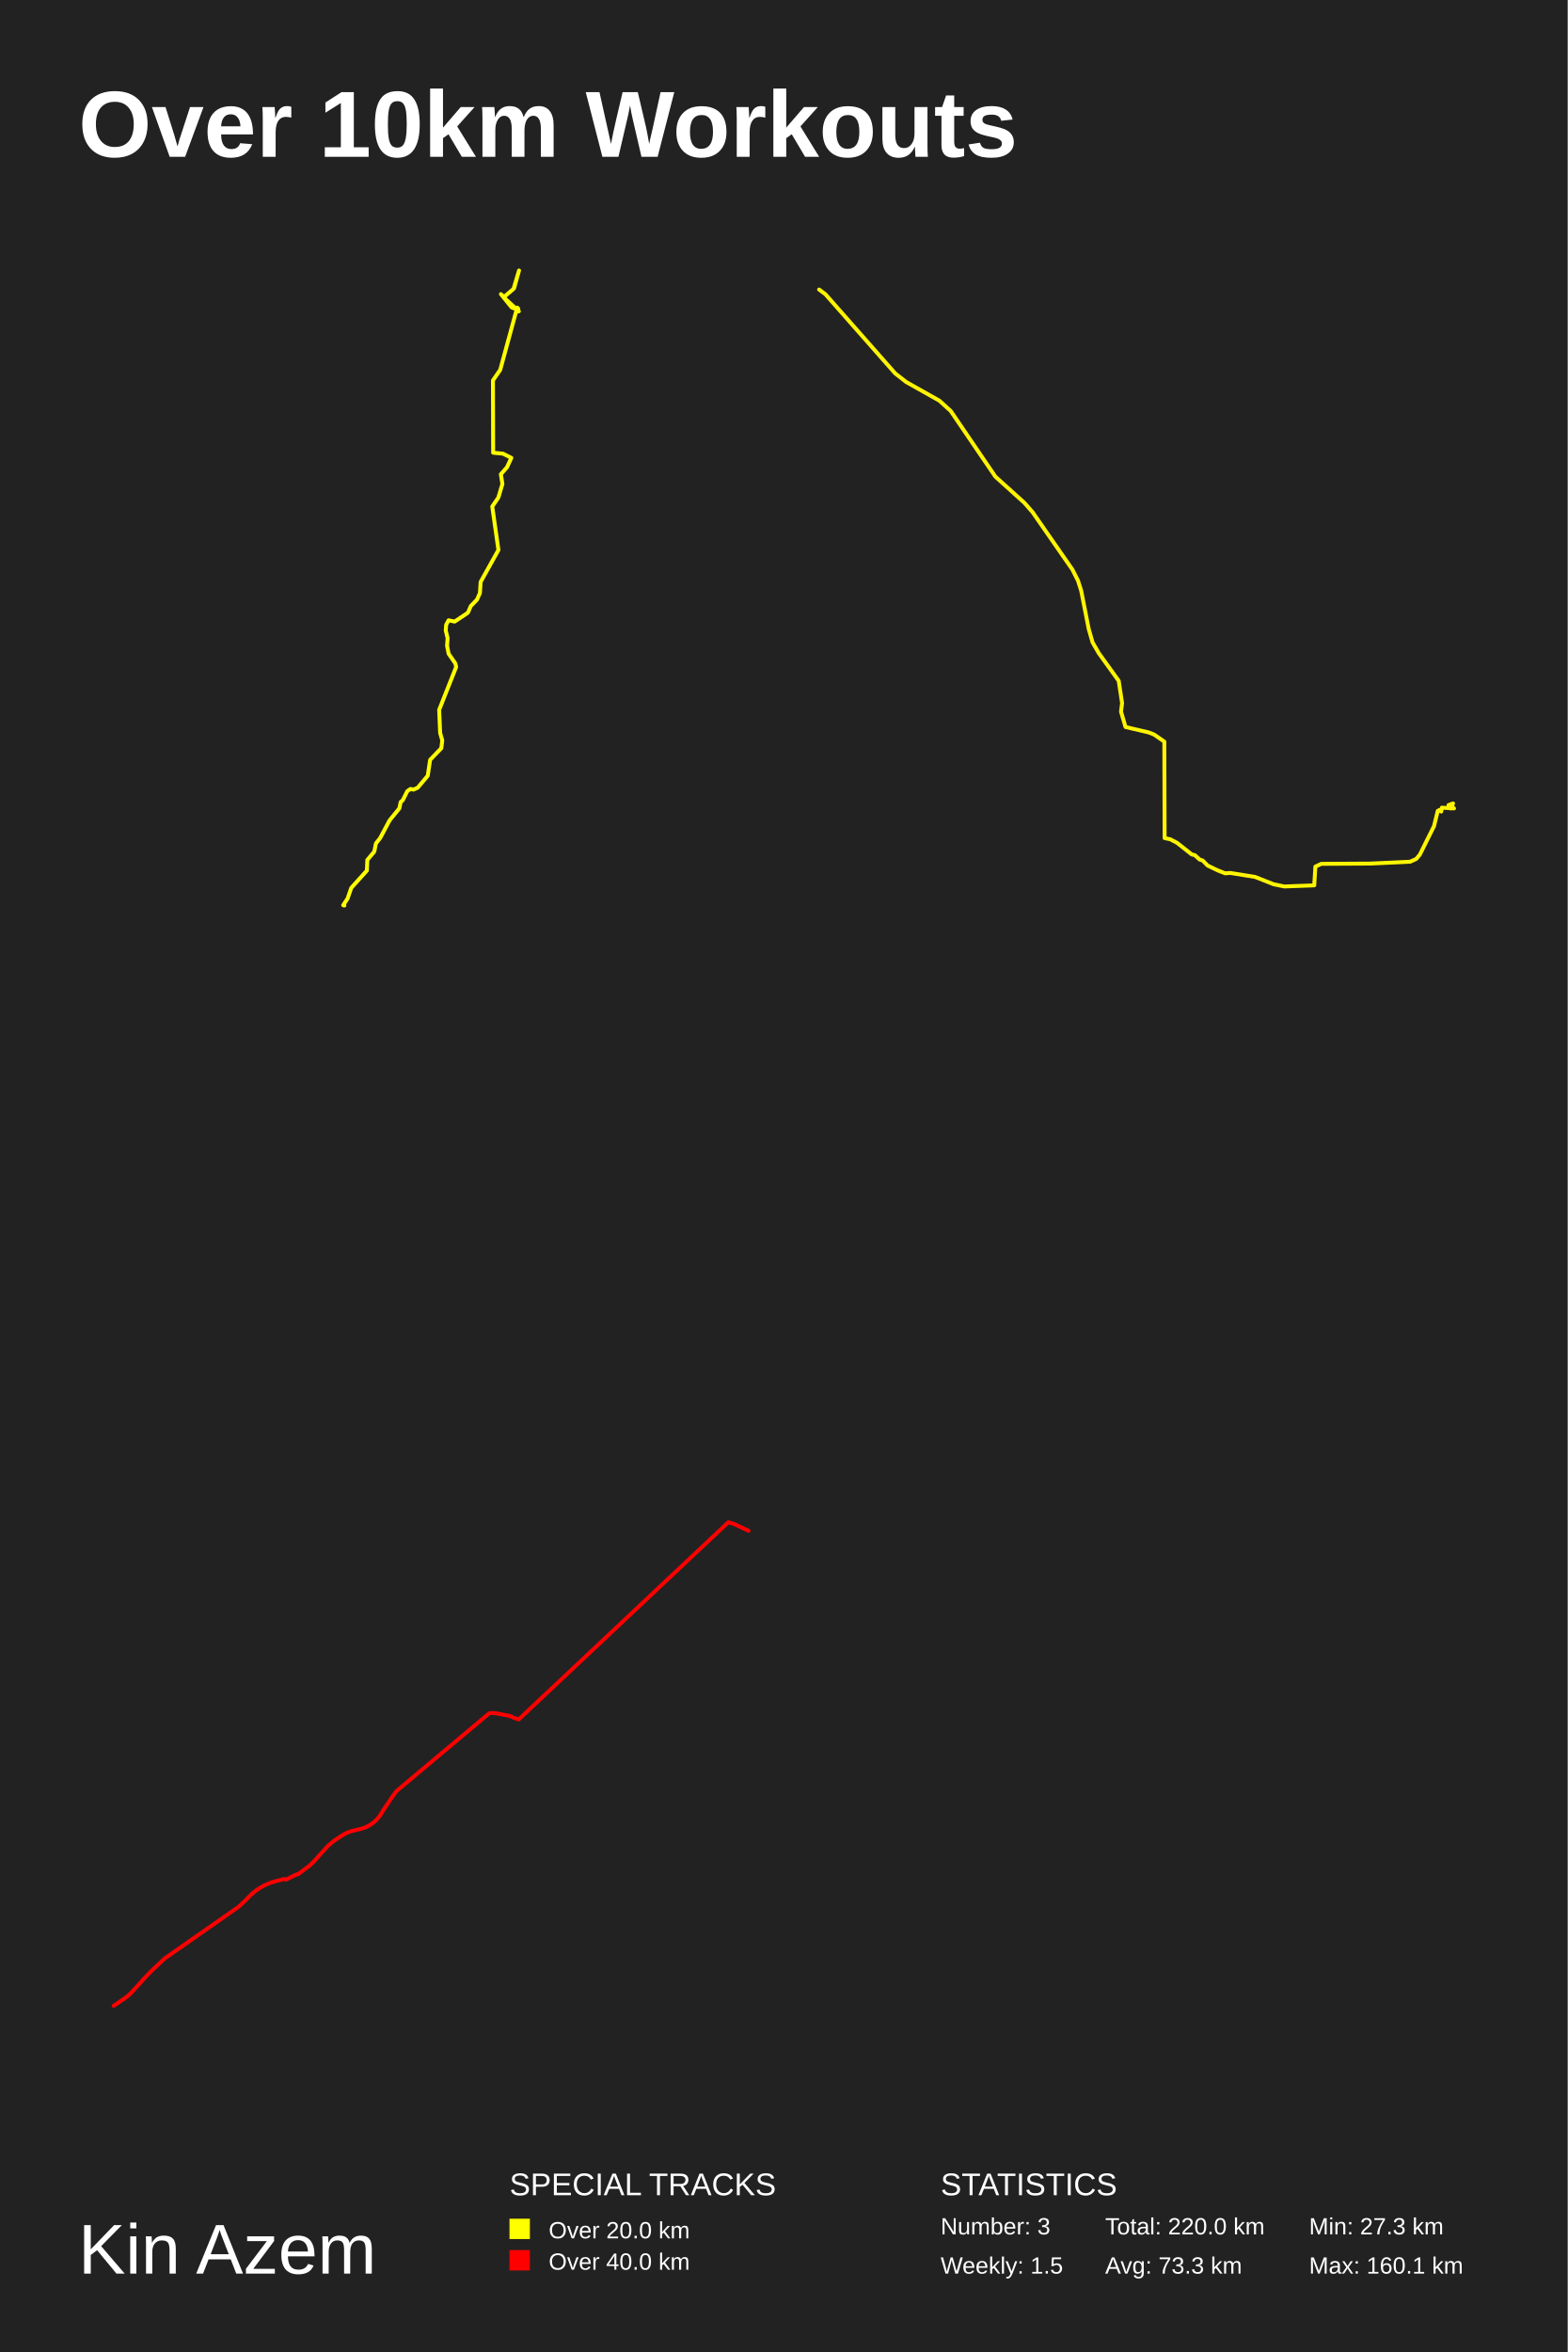
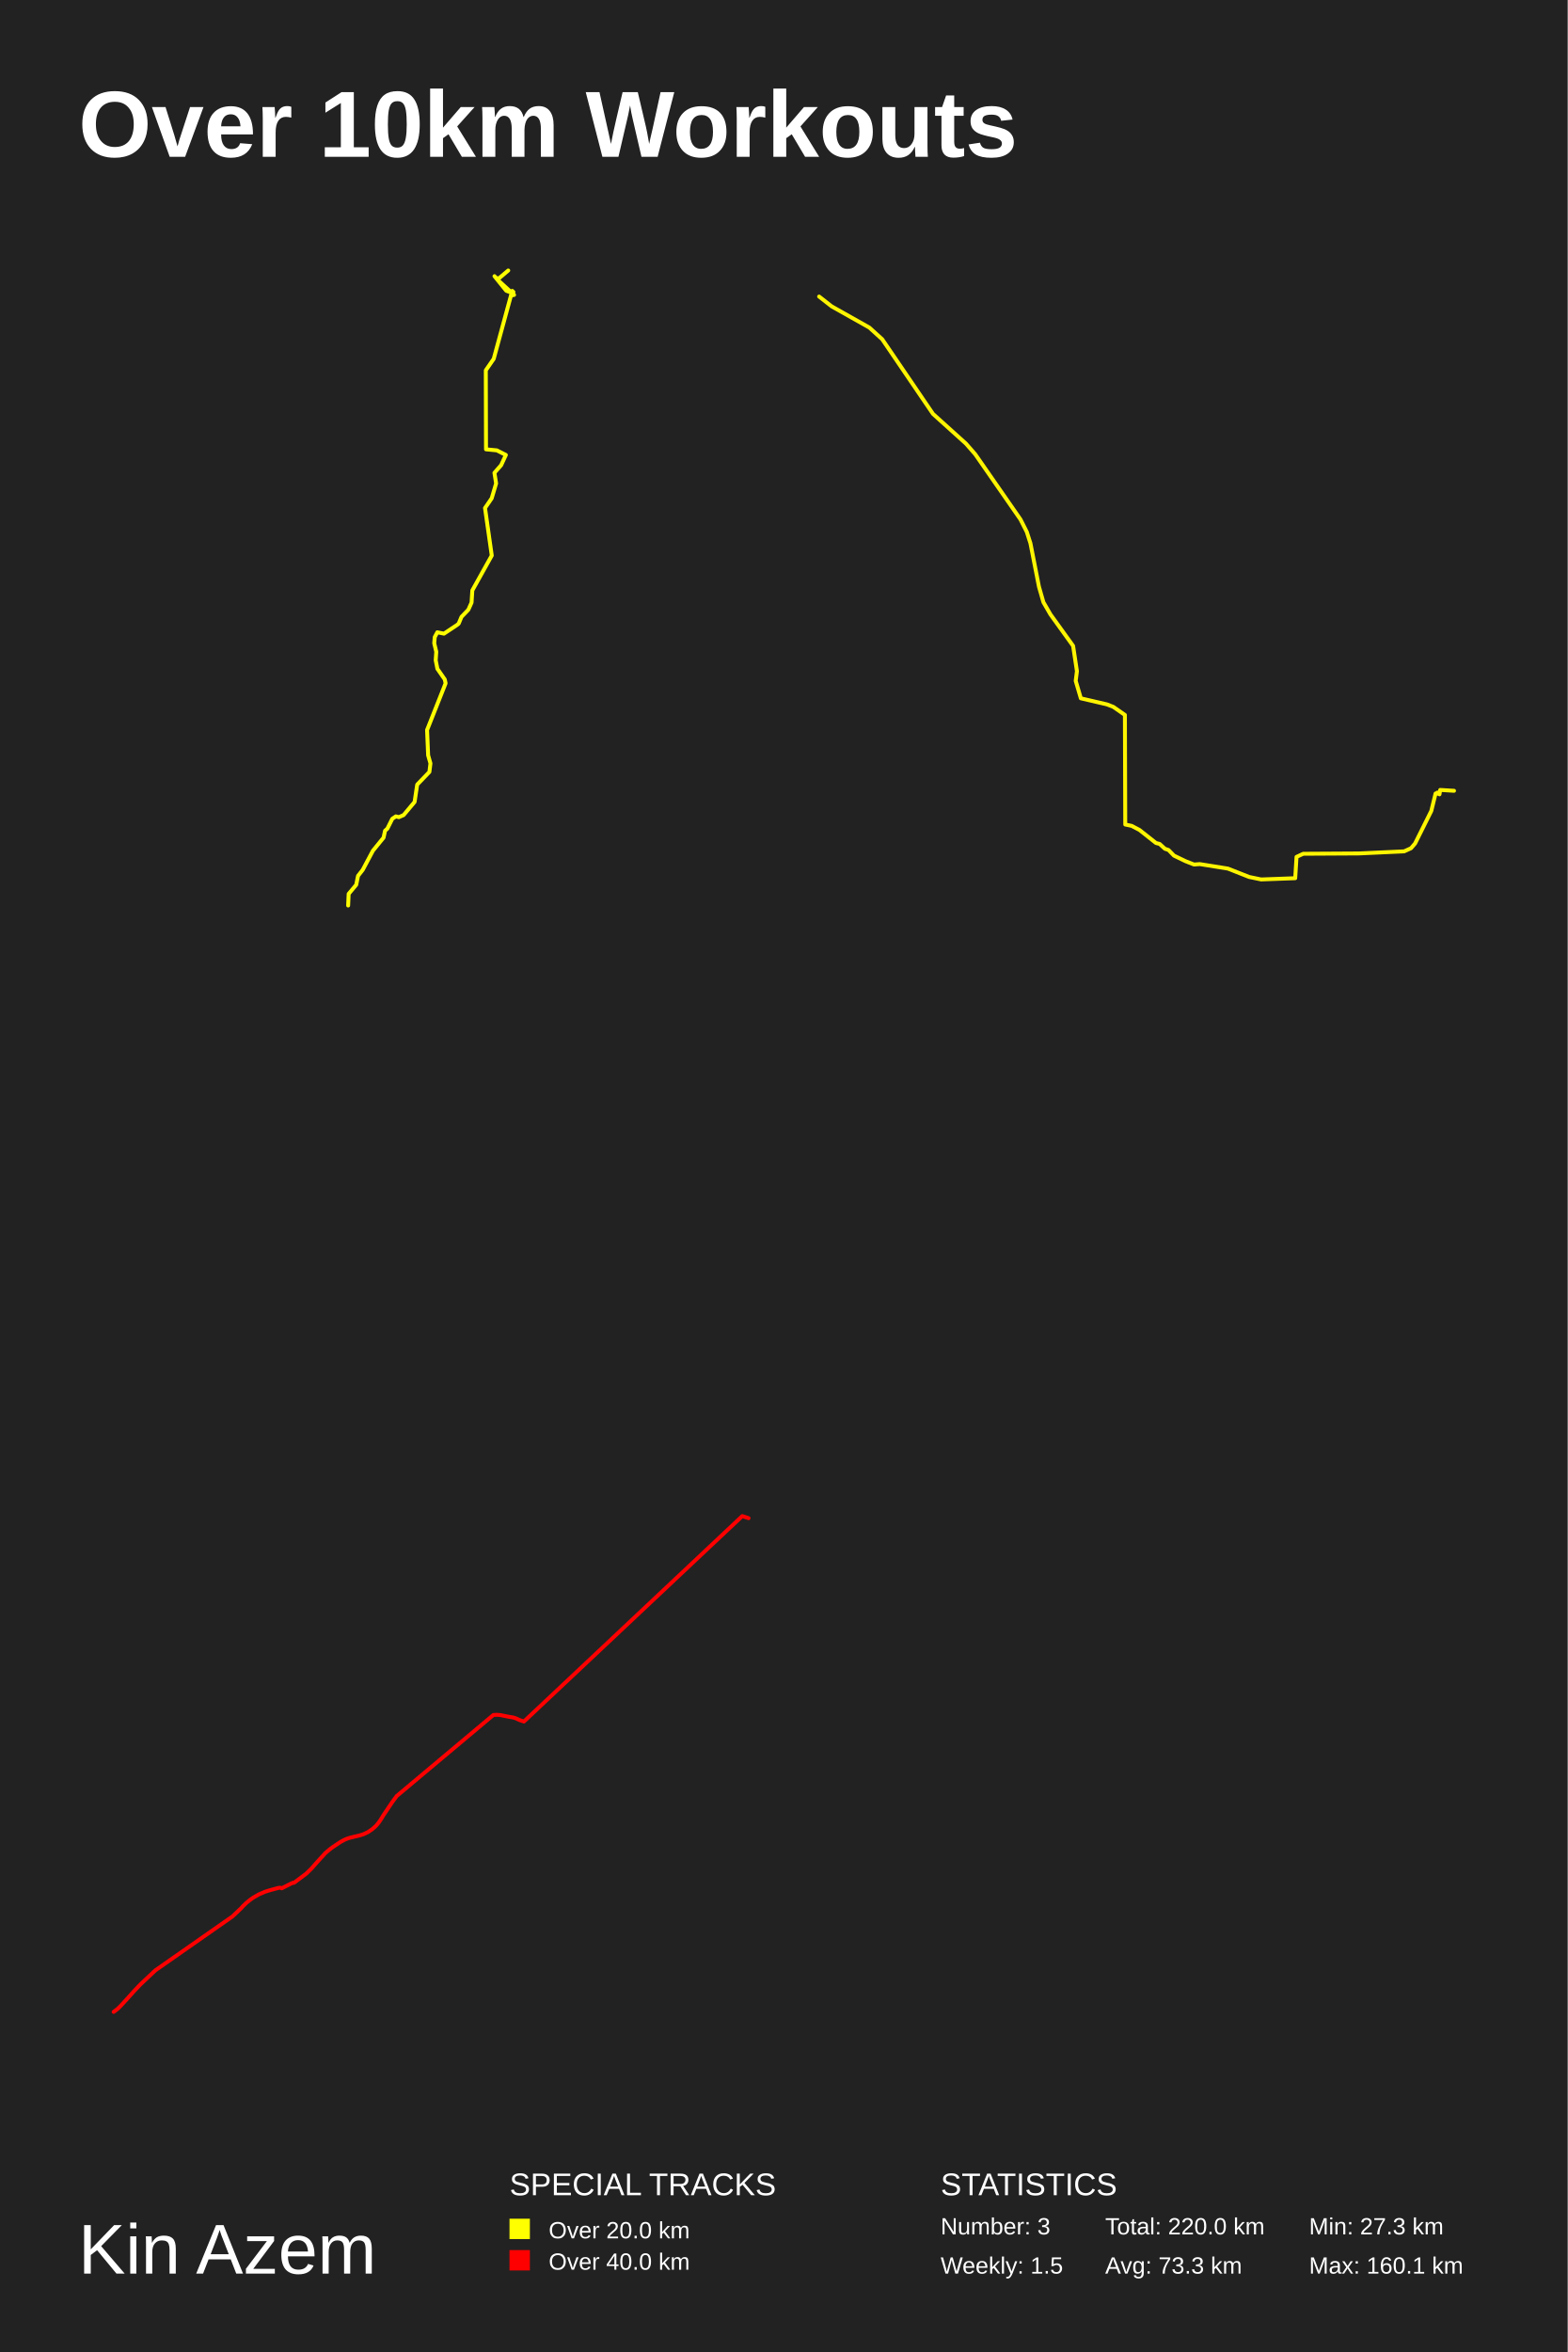
<svg xmlns="http://www.w3.org/2000/svg" baseProfile="full" height="300mm" version="1.1" viewBox="0,0,200,300" width="200mm">
  <defs />
  <rect fill="#222222" height="300" width="200" x="0" y="0" />
  <text fill="#FFFFFF" style="font-size:12px; font-family:Arial; font-weight:bold;" x="10" y="20">Over 10km Workouts</text>
  <text fill="#FFFFFF" style="font-size:9px; font-family:Arial" x="10" y="290">Kin Azem</text>
  <text fill="#FFFFFF" style="font-size:4px; font-family:Arial" x="65" y="280">SPECIAL TRACKS</text>
  <rect fill="yellow" height="2.6" width="2.6" x="65" y="283" />
  <text fill="#FFFFFF" style="font-size:3px; font-family:Arial" x="70" y="285.5">Over 20.0 km</text>
  <rect fill="red" height="2.6" width="2.6" x="65" y="287" />
  <text fill="#FFFFFF" style="font-size:3px; font-family:Arial" x="70" y="289.5">Over 40.0 km</text>
  <text fill="#FFFFFF" style="font-size:4px; font-family:Arial" x="120" y="280">STATISTICS</text>
  <text fill="#FFFFFF" style="font-size:3px; font-family:Arial" x="120" y="285">Number: 3</text>
  <text fill="#FFFFFF" style="font-size:3px; font-family:Arial" x="120" y="290">Weekly: 1.5</text>
  <text fill="#FFFFFF" style="font-size:3px; font-family:Arial" x="141" y="285">Total: 220.0 km</text>
  <text fill="#FFFFFF" style="font-size:3px; font-family:Arial" x="141" y="290">Avg: 73.3 km</text>
  <text fill="#FFFFFF" style="font-size:3px; font-family:Arial" x="167" y="285">Min: 27.3 km</text>
  <text fill="#FFFFFF" style="font-size:3px; font-family:Arial" x="167" y="290">Max: 160.1 km</text>
-   <polyline fill="none" opacity="1" points="65.588,36.76 66.219,34.5 65.514,36.851 64.334,37.85 64.186,37.729 64.432,38.153 63.907,37.517 65.285,39.222 65.957,39.465 66.195,39.707 65.998,39.747 66.195,39.707 64.391,38.052 65.309,39.212 66.006,39.455 66.121,39.374 65.981,39.233 63.817,47.173 62.891,48.515 62.915,57.746 64.178,57.867 65.235,58.402 64.686,59.592 63.899,60.49 64.096,61.731 63.579,63.466 62.801,64.606 63.588,70.154 61.317,74.229 61.227,75.651 60.849,76.488 60.054,77.315 59.718,78.112 59.505,78.283 58.005,79.281 57.226,79.12 56.922,79.685 56.865,80.401 57.103,81.399 57.037,82.388 57.234,83.386 58.095,84.627 58.193,85.08 56.029,90.536 56.152,93.49 56.422,94.438 56.299,95.437 54.873,96.919 54.57,98.946 53.282,100.478 52.733,100.72 52.381,100.629 51.963,100.912 51.389,102.061 51.118,102.303 50.946,103.11 49.7,104.642 48.503,106.89 47.962,107.576 47.749,108.625 46.863,109.683 46.806,111.044 44.814,113.252 44.338,114.623 43.781,115.46 43.937,115.5" stroke="#ffff00" stroke-dasharray="none" stroke-linecap="round" stroke-linejoin="round" stroke-width="0.5" />
-   <polyline fill="none" opacity="1" points="185.08,103.124 184.992,102.901 185.373,102.971 184.776,103.077 184.992,102.901 184.796,102.69 185.373,102.479 185.07,103.089 185.5,103.112 183.945,103.018 183.867,103.511 183.623,103.312 183.652,103.441 183.427,103.417 182.948,105.376 181.129,109.023 180.67,109.563 179.897,109.914 174.823,110.149 168.565,110.184 167.812,110.536 167.665,112.928 163.842,113.069 162.483,112.788 160.107,111.849 156.949,111.345 156.303,111.392 155.345,111.017 154.054,110.395 153.438,109.762 153.028,109.621 152.441,109.082 152.03,108.976 150.173,107.51 149.302,107.053 148.579,106.9 148.54,94.597 147.239,93.694 146.516,93.412 143.592,92.732 143.015,90.773 143.152,89.682 142.722,86.844 140.18,83.313 139.387,81.94 138.889,80.204 137.931,75.324 137.52,74.045 136.806,72.637 131.731,65.328 130.685,64.131 126.989,60.799 121.289,52.421 119.842,51.107 115.608,48.725 114.2,47.622 105.302,37.53 104.5,36.931" stroke="#fff500" stroke-dasharray="none" stroke-linecap="round" stroke-linejoin="round" stroke-width="0.5" />
-   <polyline fill="none" opacity="1" points="95.5,195.253 93.698,194.412 92.926,194.157 66.175,219.32 65.603,219.125 65.209,218.937 64.929,218.853 64.926,218.836 64.388,218.75 63.276,218.528 62.85,218.496 62.432,218.521 50.59,228.447 50.045,229.187 48.969,230.791 48.597,231.39 48.367,231.725 48.036,232.113 47.583,232.516 47.083,232.853 46.544,233.113 46.071,233.264 44.89,233.548 44.601,233.637 44.227,233.786 43.694,234.074 42.696,234.742 42.379,234.979 41.849,235.434 40.816,236.566 40.162,237.308 39.504,237.955 38.021,239.064 37.915,239.052 37.804,239.114 37.719,239.132 36.5,239.75 36.396,239.695 36.287,239.674 36.086,239.703 34.922,240.021 34.446,240.174 33.716,240.489 33.026,240.882 32.617,241.17 32.159,241.546 31.732,241.956 31.537,242.182 30.455,243.204 21.024,249.796 19.209,251.502 18.408,252.344 17.687,253.151 16.716,254.206 16.396,254.518 15.912,254.888 14.5,255.843" stroke="red" stroke-dasharray="none" stroke-linecap="round" stroke-linejoin="round" stroke-width="0.5" />
+   <polyline fill="none" opacity="1" points="64.841,34.5 63.552,35.591 63.391,35.458 63.659,35.921 63.087,35.227 64.59,37.089 65.324,37.353 65.584,37.618 65.369,37.662 65.584,37.618 63.615,35.811 64.617,37.078 65.378,37.342 65.503,37.254 65.351,37.1 62.988,45.769 61.977,47.234 62.004,57.312 63.382,57.444 64.537,58.028 63.937,59.328 63.078,60.308 63.292,61.662 62.729,63.557 61.878,64.801 62.738,70.858 60.258,75.307 60.16,76.859 59.748,77.773 58.88,78.676 58.513,79.546 58.28,79.733 56.642,80.823 55.792,80.647 55.461,81.264 55.398,82.045 55.658,83.135 55.586,84.214 55.801,85.304 56.741,86.659 56.848,87.154 54.485,93.11 54.62,96.336 54.915,97.371 54.781,98.461 53.223,100.079 52.892,102.291 51.487,103.965 50.887,104.229 50.502,104.13 50.046,104.438 49.419,105.693 49.124,105.957 48.936,106.838 47.576,108.511 46.269,110.965 45.678,111.714 45.446,112.858 44.479,114.014 44.416,115.5" stroke="#ffff00" stroke-dasharray="none" stroke-linecap="round" stroke-linejoin="round" stroke-width="0.5" />
+   <polyline fill="none" opacity="1" points="185.5,100.864 183.734,100.757 183.645,101.317 183.367,101.09 183.401,101.237 183.145,101.21 182.601,103.435 180.535,107.579 180.013,108.192 179.135,108.591 173.37,108.858 166.261,108.898 165.406,109.298 165.239,112.015 160.896,112.175 159.352,111.855 156.652,110.79 153.064,110.217 152.331,110.27 151.243,109.844 149.776,109.138 149.077,108.418 148.61,108.258 147.944,107.645 147.477,107.526 145.367,105.86 144.378,105.341 143.556,105.167 143.512,91.19 142.034,90.164 141.212,89.844 137.891,89.072 137.235,86.846 137.391,85.607 136.902,82.382 134.014,78.371 133.114,76.812 132.548,74.839 131.459,69.295 130.993,67.843 130.182,66.243 124.417,57.94 123.228,56.58 119.029,52.795 112.553,43.277 110.909,41.784 106.1,39.078 104.5,37.825" stroke="#fff500" stroke-dasharray="none" stroke-linecap="round" stroke-linejoin="round" stroke-width="0.5" />
+   <polyline fill="none" opacity="1" points="95.5,193.645 94.696,193.38 66.84,219.583 66.245,219.38 65.834,219.184 65.542,219.096 65.54,219.079 64.979,218.989 63.821,218.758 63.378,218.725 62.942,218.75 50.611,229.087 50.043,229.858 48.923,231.528 48.536,232.152 48.296,232.5 47.952,232.904 47.479,233.324 46.96,233.675 46.398,233.945 45.905,234.103 44.676,234.398 44.374,234.491 43.985,234.647 43.43,234.946 42.39,235.642 42.061,235.889 41.508,236.362 40.433,237.541 39.753,238.314 39.067,238.987 37.522,240.143 37.413,240.13 37.297,240.194 37.208,240.213 35.939,240.857 35.83,240.799 35.717,240.778 35.507,240.808 34.296,241.139 33.8,241.298 33.039,241.626 32.321,242.035 31.896,242.336 31.419,242.727 30.974,243.153 30.771,243.389 29.644,244.454 19.823,251.318 17.934,253.094 17.099,253.971 16.349,254.811 15.338,255.909 15.004,256.235 14.5,256.62" stroke="red" stroke-dasharray="none" stroke-linecap="round" stroke-linejoin="round" stroke-width="0.5" />
</svg>
